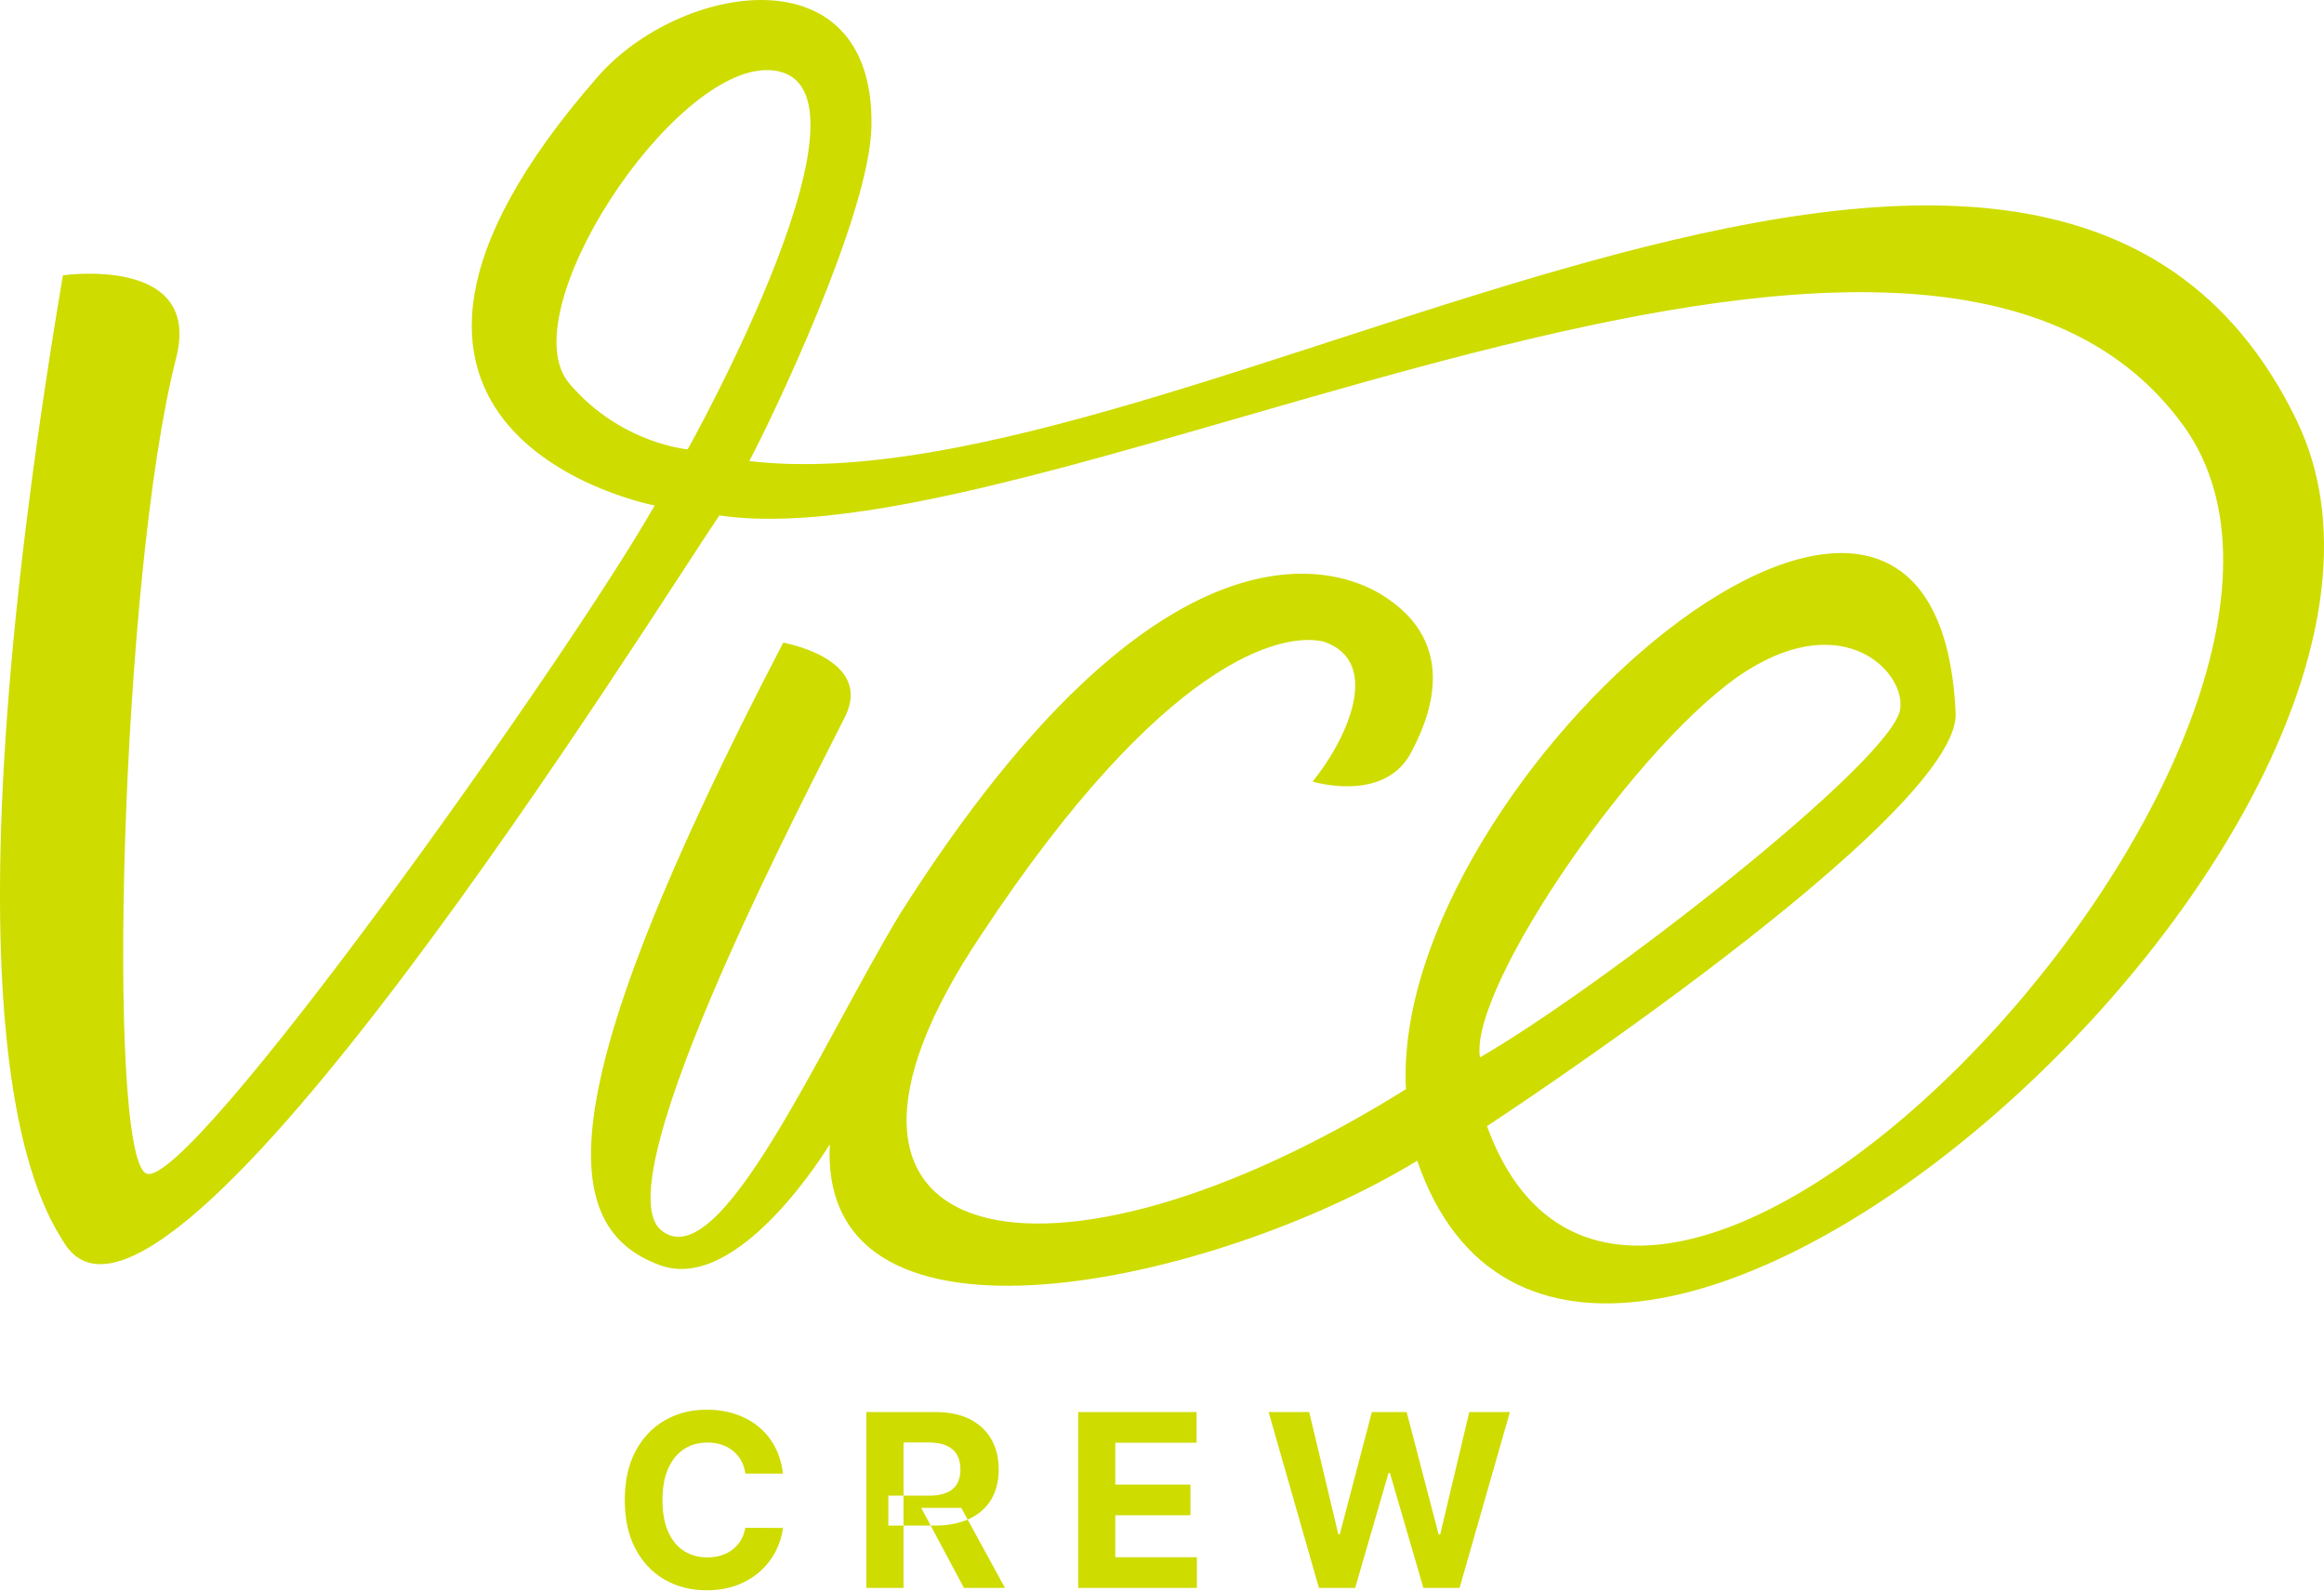
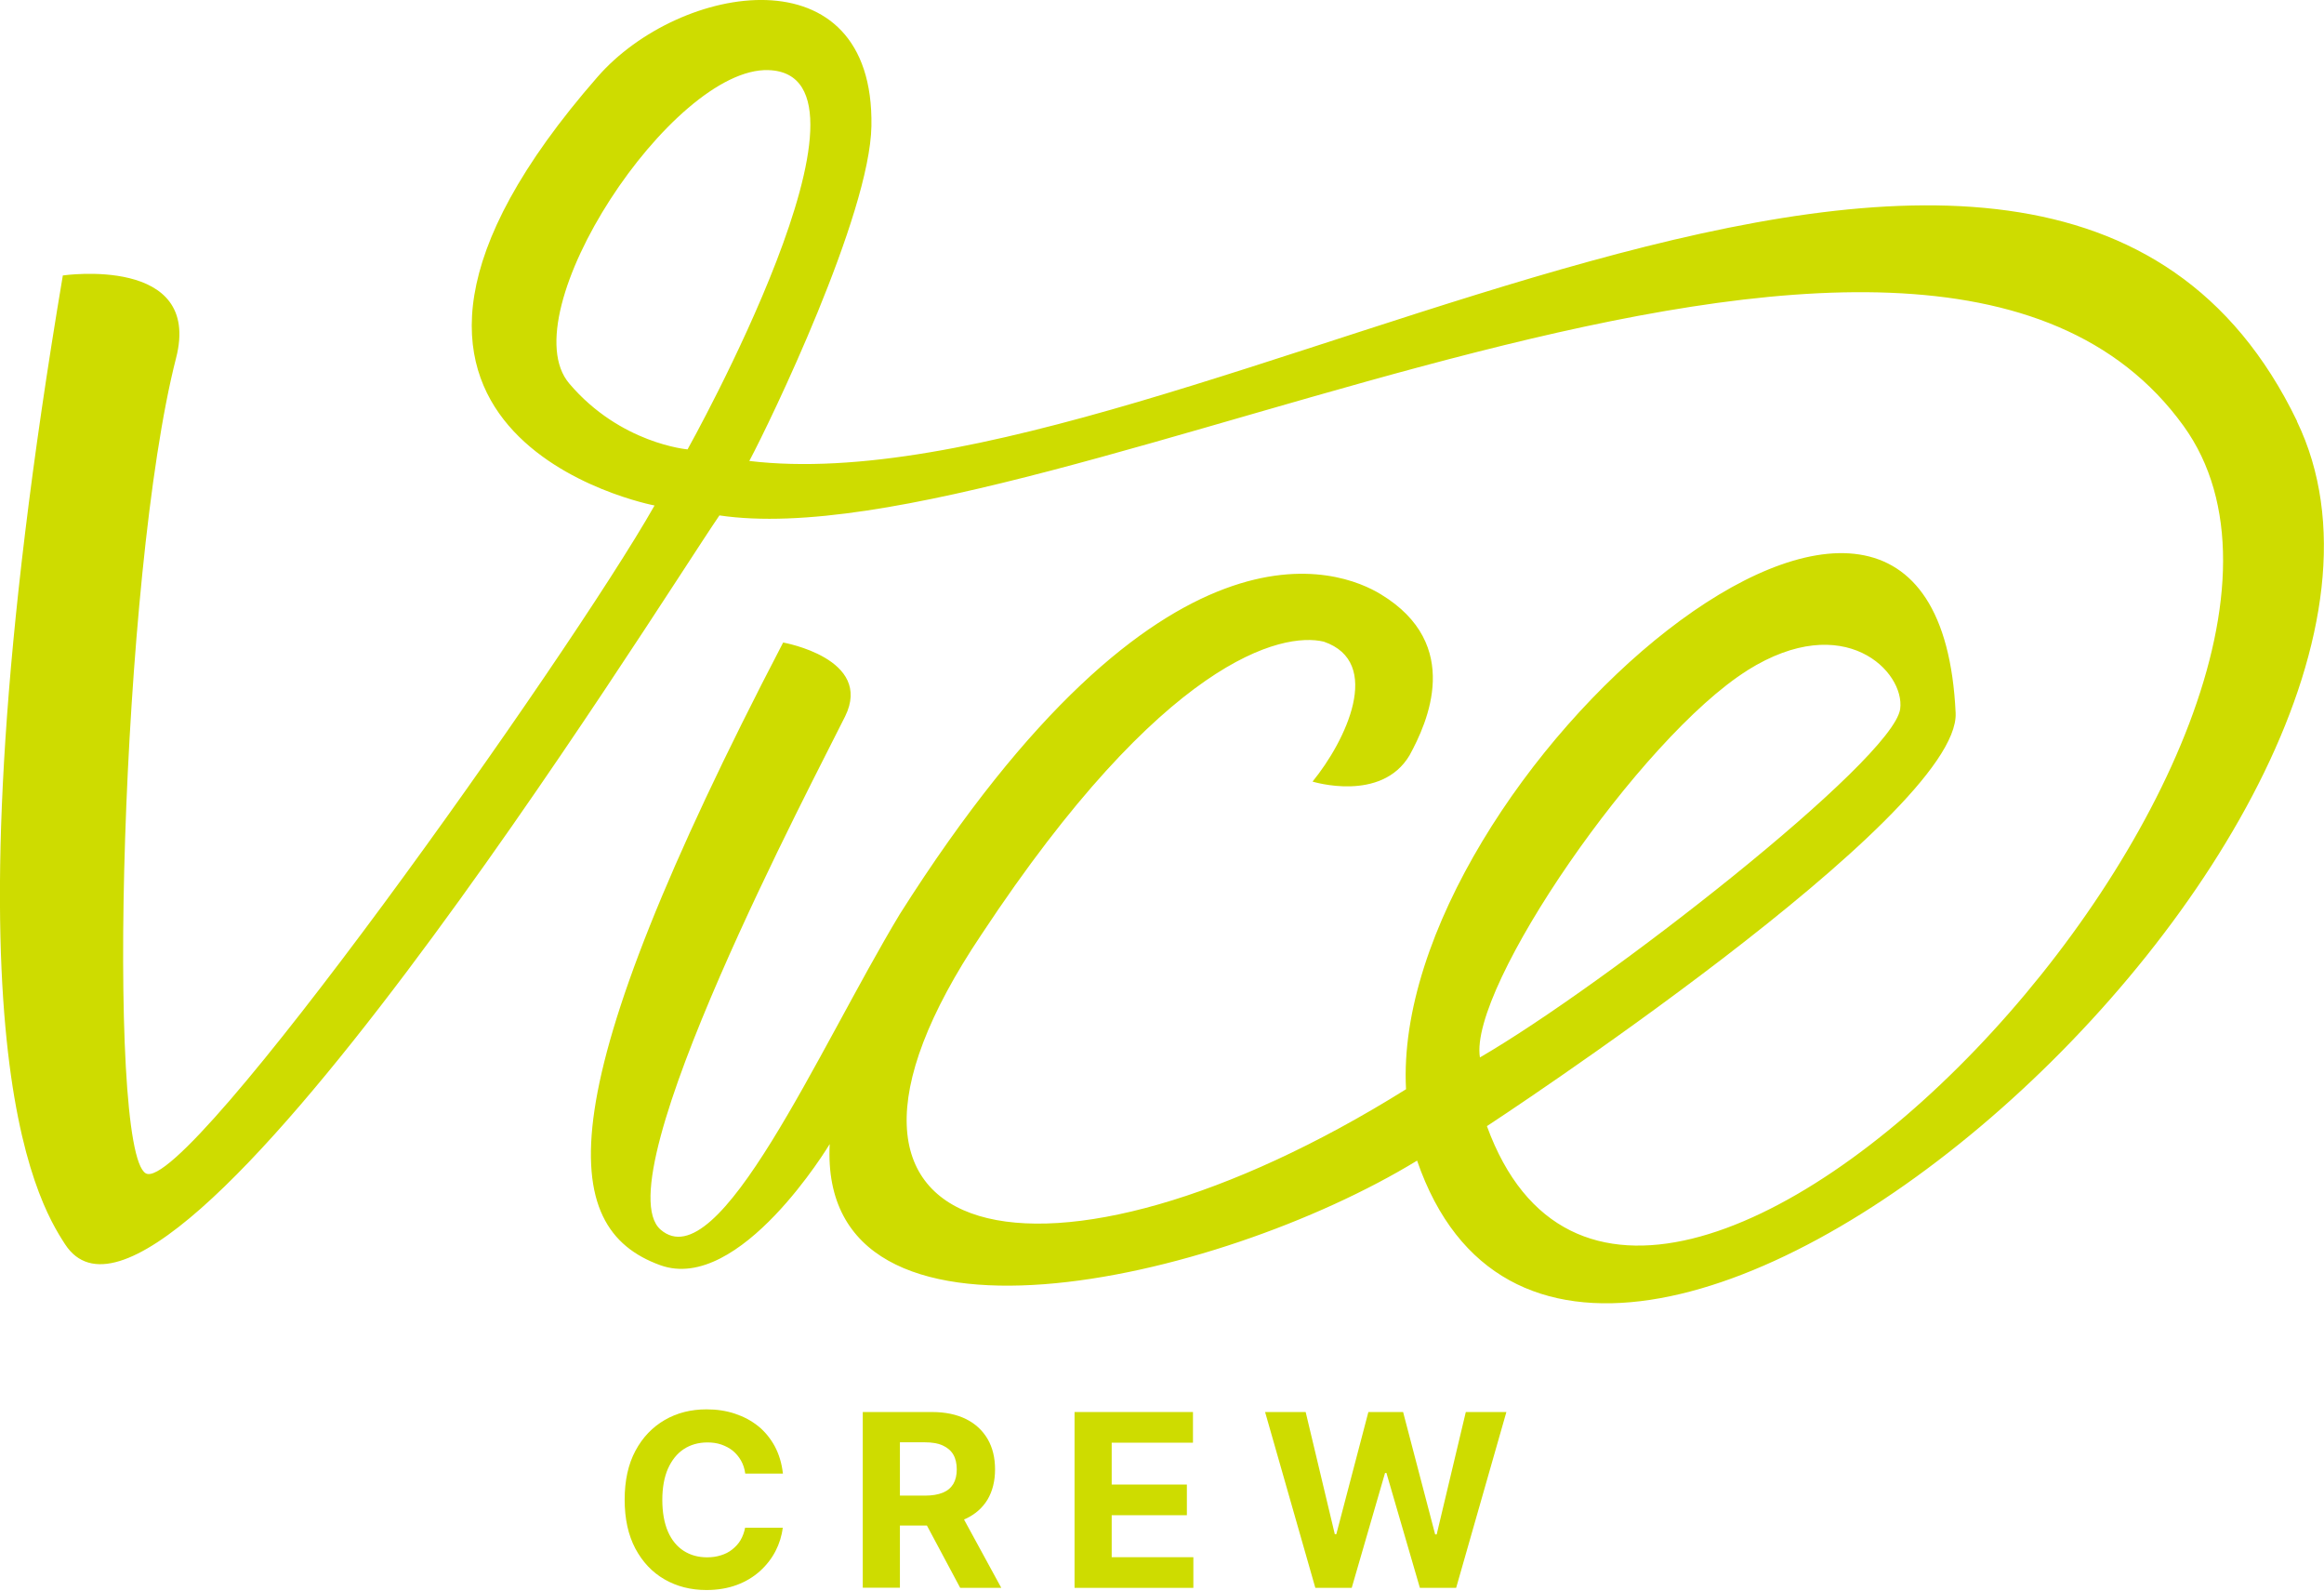
- <svg xmlns="http://www.w3.org/2000/svg" width="250.61" height="171.439" viewBox="4518.312 3103 250.61 171.439">
-   <g>
-     <path d="M 247.704 45.406 C 220.066 -11.828 127.574 55.271 80.803 49.702 C 83.09 45.406 93.805 23.173 93.975 13.594 C 94.298 -5.428 73.289 -1.834 64.456 8.271 C 30.651 46.924 70.593 54.492 70.593 54.492 C 61.424 70.669 20.041 128.982 15.721 126.485 C 11.407 123.988 13.013 61.9 18.992 38.6 C 21.852 27.487 6.782 29.684 6.782 29.684 C -6.946 111.156 3.898 129.339 7.022 134.14 C 17.866 150.77 70.797 65.453 77.58 55.564 C 113.207 60.827 207.047 6.548 235.477 45.922 C 259.175 78.765 177.029 167.183 160.347 121.403 C 160.347 121.403 211.403 87.99 210.887 76.859 C 208.83 32.51 149.854 83.87 151.612 117.417 C 113.078 141.491 82.615 135.313 105.833 100.74 C 125.493 70.991 138.248 68.108 142.745 69.169 C 149.198 71.373 145.107 79.902 141.543 84.257 C 141.543 84.257 148.958 86.554 152.006 81.42 C 153.893 77.955 157.82 69.468 148.905 64.063 C 144.661 61.467 125.522 53.565 97.034 98.554 C 88.288 113.062 77.515 138.044 71.232 132.564 C 64.954 127.083 87.943 83.736 91.137 77.246 C 94.221 70.986 84.461 69.281 84.461 69.281 C 58.986 118.185 60.106 132.387 71.214 136.409 C 79.784 139.503 89.484 123.349 89.484 123.349 C 88.224 148.12 131.297 138.267 152.826 125.131 C 170.282 175.788 268.648 88.771 247.698 45.417 M 74.156 48.441 C 74.156 48.441 66.916 47.832 61.401 41.355 C 54.942 33.793 72.485 7.223 82.873 7.562 C 96.794 8.02 74.156 48.441 74.156 48.441 M 188.43 72.27 C 198.929 65.687 205.458 72.44 204.914 76.426 C 204.145 81.972 172.932 106.28 159.591 113.993 C 158.359 106.456 176.9 79.503 188.43 72.264" transform="matrix(1,0,0,1,4518.313,3103)" fill="#cedc00" fill-rule="evenodd" />
-     <path d="M 66.176 117.686 L 62.121 117.686 C 62.047 117.162 61.896 116.694 61.669 116.284 C 61.44 115.874 61.147 115.524 60.788 115.233 C 60.431 114.944 60.02 114.722 59.554 114.568 C 59.087 114.413 58.584 114.336 58.039 114.336 C 57.06 114.336 56.204 114.578 55.477 115.062 C 54.749 115.546 54.185 116.25 53.783 117.173 C 53.382 118.095 53.181 119.213 53.181 120.527 C 53.181 121.879 53.384 123.013 53.788 123.934 C 54.192 124.853 54.758 125.546 55.487 126.015 C 56.214 126.484 57.057 126.718 58.013 126.718 C 58.548 126.718 59.047 126.647 59.508 126.506 C 59.968 126.363 60.375 126.156 60.733 125.882 C 61.091 125.606 61.389 125.271 61.628 124.876 C 61.863 124.483 62.029 124.031 62.121 123.526 L 66.176 123.544 C 66.07 124.414 65.81 125.252 65.394 126.057 C 64.977 126.861 64.419 127.581 63.718 128.213 C 63.017 128.846 62.186 129.345 61.22 129.713 C 60.254 130.079 59.164 130.263 57.947 130.263 C 56.257 130.263 54.747 129.881 53.417 129.116 C 52.088 128.351 51.04 127.244 50.27 125.792 C 49.503 124.344 49.118 122.588 49.118 120.527 C 49.118 118.46 49.508 116.701 50.285 115.253 C 51.062 113.803 52.118 112.696 53.451 111.935 C 54.782 111.172 56.282 110.792 57.947 110.792 C 59.046 110.792 60.065 110.946 61.006 111.254 C 61.947 111.563 62.781 112.011 63.511 112.6 C 64.238 113.19 64.833 113.91 65.291 114.762 C 65.751 115.612 66.046 116.587 66.176 117.686" transform="matrix(1,0,0,1,4536.568,3144.177)" fill="#cedc00" fill-rule="evenodd" />
-     <path d="M 67.832 129.934 L 67.832 110.98 L 75.309 110.98 C 76.741 110.98 77.964 111.234 78.979 111.743 C 79.993 112.252 80.769 112.972 81.302 113.9 C 81.835 114.828 82.103 115.918 82.103 117.17 C 82.103 118.429 81.831 119.51 81.289 120.416 C 80.745 121.32 79.96 122.012 78.933 122.492 C 77.905 122.974 76.664 123.215 75.207 123.215 L 70.202 123.215 L 70.202 119.995 L 74.56 119.995 C 75.325 119.995 75.96 119.889 76.467 119.68 C 76.973 119.469 77.351 119.155 77.6 118.735 C 77.851 118.316 77.975 117.794 77.975 117.17 C 77.975 116.542 77.851 116.011 77.6 115.579 C 77.351 115.148 76.971 114.819 76.462 114.593 C 75.954 114.368 75.313 114.256 74.542 114.256 L 71.839 114.256 L 71.839 129.934 L 67.832 129.934 Z M 78.067 121.309 L 82.779 129.934 L 78.354 129.934 L 73.747 121.309 L 78.067 121.309 Z" transform="matrix(1,0,0,1,4543.905,3144.247)" fill="#cedc00" fill-rule="evenodd" />
-     <path d="M 84.481 129.934 L 84.481 110.98 L 97.252 110.98 L 97.252 114.285 L 88.487 114.285 L 88.487 118.8 L 96.595 118.8 L 96.595 122.105 L 88.487 122.105 L 88.487 126.63 L 97.289 126.63 L 97.289 129.934 L 84.481 129.934 Z" transform="matrix(1,0,0,1,4550.093,3144.247)" fill="#cedc00" fill-rule="evenodd" />
-     <path d="M 104.88 129.934 L 99.456 110.98 L 103.833 110.98 L 106.97 124.15 L 107.13 124.15 L 110.59 110.98 L 114.339 110.98 L 117.79 124.179 L 117.956 124.179 L 121.094 110.98 L 125.473 110.98 L 120.049 129.934 L 116.143 129.934 L 112.534 117.543 L 112.386 117.543 L 108.787 129.934 L 104.88 129.934 Z" transform="matrix(1,0,0,1,4555.659,3144.247)" fill="#cedc00" fill-rule="evenodd" />
+ <svg xmlns="http://www.w3.org/2000/svg" id="b" data-name="Layer 2" viewBox="0 0 182.71 124.99">
+   <defs>
+     <style>
+       .d {
+         fill: #cedc00;
+       }
+     </style>
+   </defs>
+   <g id="c" data-name="Layer 2">
+     <g>
+       <path class="d" d="M180.59,33.1c-20.15-41.73-87.58,7.19-121.68,3.13,1.67-3.13,9.48-19.34,9.6-26.32.24-13.87-15.08-11.25-21.52-3.88-24.64,28.18,4.47,33.7,4.47,33.7-6.68,11.79-36.85,54.31-40,52.49-3.15-1.82-1.97-47.08,2.38-64.07,2.09-8.1-8.9-6.5-8.9-6.5-10.01,59.4-2.1,72.65.18,76.15,7.91,12.12,46.5-50.08,51.44-57.29,25.97,3.84,94.39-35.73,115.11-7.03,17.28,23.94-42.61,88.4-54.77,55.03,0,0,37.22-24.36,36.85-32.47-1.5-32.33-44.5,5.11-43.21,29.57-28.09,17.55-50.3,13.05-33.38-12.16,14.33-21.69,23.63-23.79,26.91-23.02,4.71,1.61,1.72,7.82-.88,11,0,0,5.41,1.68,7.63-2.07,1.38-2.53,4.24-8.71-2.26-12.65-3.09-1.89-17.05-7.65-37.82,25.14-6.38,10.58-14.23,28.79-18.81,24.79-4.58-4,12.18-35.6,14.51-40.33,2.25-4.56-4.87-5.81-4.87-5.81-18.57,35.65-17.76,46.01-9.66,48.94,6.25,2.26,13.32-9.52,13.32-9.52-.92,18.06,30.48,10.88,46.18,1.3,12.73,36.93,84.44-26.51,69.17-58.11M54.06,35.32s-5.28-.44-9.3-5.17c-4.71-5.51,8.08-24.88,15.65-24.64,10.15.33-6.35,29.8-6.35,29.8M137.37,52.69c7.65-4.8,12.41.12,12.02,3.03-.56,4.04-23.32,21.76-33.04,27.39-.9-5.5,12.62-25.14,21.03-30.42" />
+       <g>
+         <path class="d" d="M61.55,115.82h-2.96c-.05-.38-.16-.72-.33-1.02-.17-.3-.38-.55-.64-.77-.26-.21-.56-.37-.9-.49s-.71-.17-1.1-.17c-.71,0-1.34.18-1.87.53-.53.35-.94.87-1.24,1.54-.29.67-.44,1.49-.44,2.45s.15,1.81.44,2.48c.29.67.71,1.18,1.24,1.52.53.34,1.14.51,1.84.51.39,0,.75-.05,1.09-.16.33-.1.63-.25.89-.46s.48-.44.65-.73c.17-.29.29-.62.36-.98h2.96c-.08.65-.27,1.26-.57,1.84s-.71,1.11-1.22,1.57-1.12.83-1.82,1.09-1.5.4-2.39.4c-1.23,0-2.33-.28-3.3-.84-.97-.56-1.73-1.37-2.29-2.42-.56-1.06-.84-2.34-.84-3.84s.28-2.79.85-3.85c.57-1.06,1.34-1.86,2.31-2.42.97-.56,2.06-.83,3.28-.83.8,0,1.54.11,2.23.34.69.23,1.29.55,1.83.98.53.43.96.96,1.3,1.58.33.62.55,1.33.64,2.13Z" />
+         <path class="d" d="M67.83,124.8v-13.82h5.45c1.04,0,1.94.19,2.68.56.74.37,1.3.9,1.69,1.57s.58,1.47.58,2.38-.2,1.71-.59,2.37c-.4.66-.97,1.16-1.72,1.51s-1.65.53-2.72.53h-3.65v-2.35h3.18c.56,0,1.02-.08,1.39-.23.37-.15.64-.38.83-.69.18-.31.27-.69.27-1.14s-.09-.85-.27-1.16c-.18-.31-.46-.55-.83-.72s-.84-.25-1.4-.25h-1.97v11.43h-2.92ZM75.29,118.51l3.43,6.29h-3.23l-3.36-6.29h3.15Z" />
+         <path class="d" d="M84.48,124.8v-13.82h9.31v2.41h-6.39v3.29h5.91v2.41h-5.91v3.3h6.42v2.41h-9.34Z" />
+         <path class="d" d="M103.41,124.8l-3.95-13.82h3.19l2.29,9.6h.12l2.52-9.6h2.73l2.52,9.62h.12l2.29-9.62h3.19l-3.95,13.82h-2.85l-2.63-9.03h-.11l-2.62,9.03h-2.85Z" />
+       </g>
+     </g>
  </g>
</svg>
